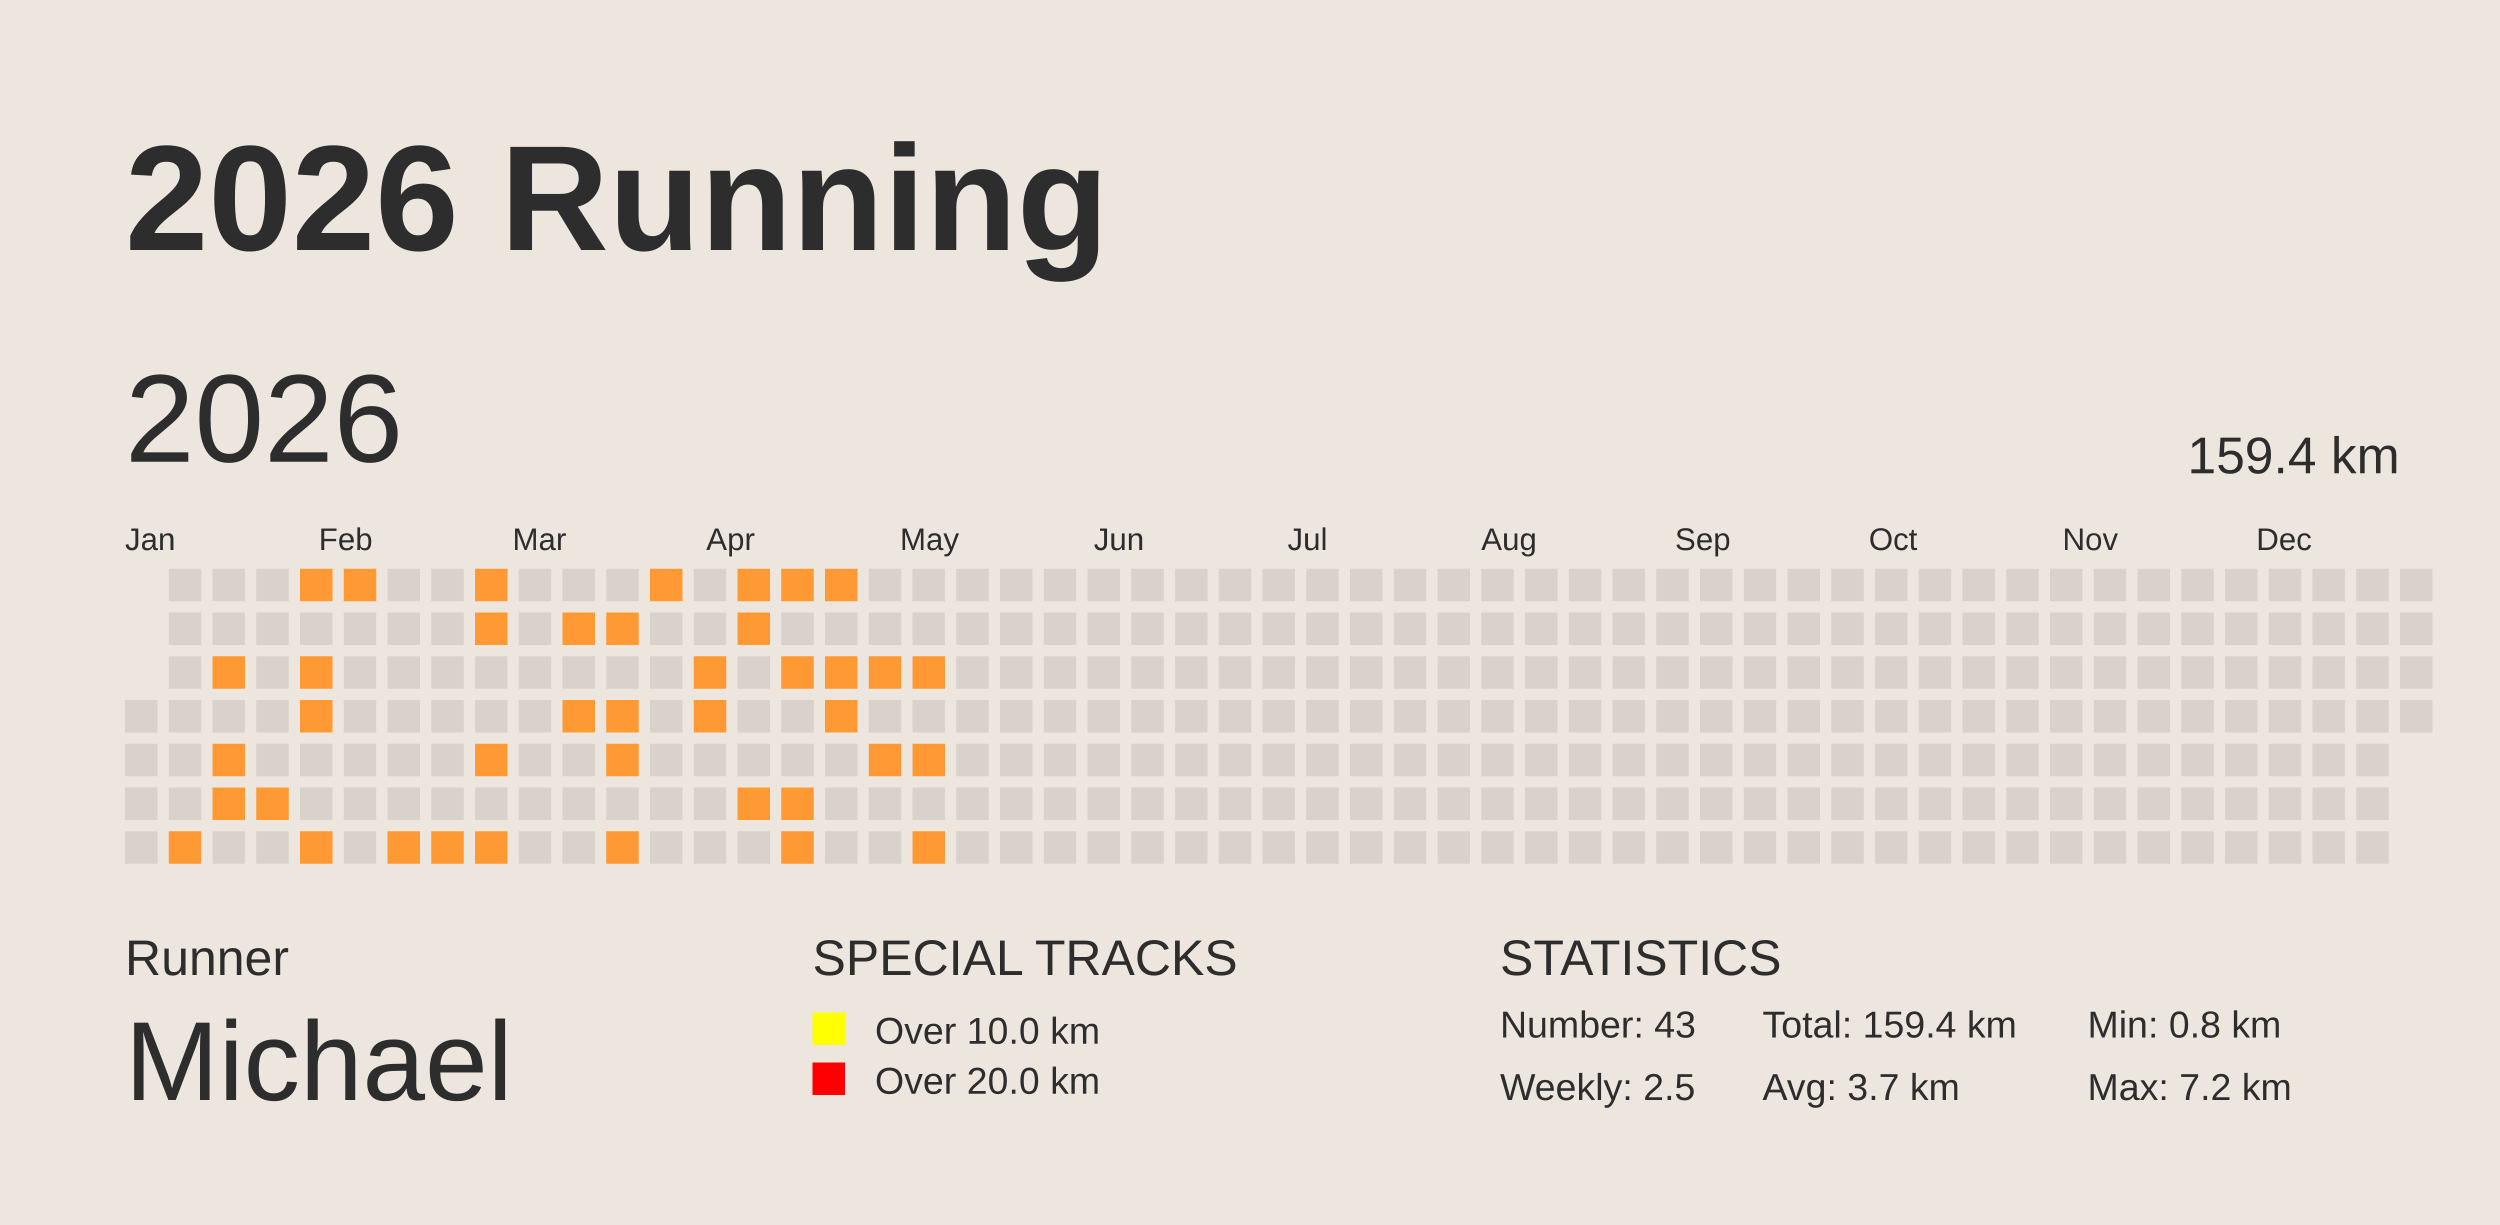
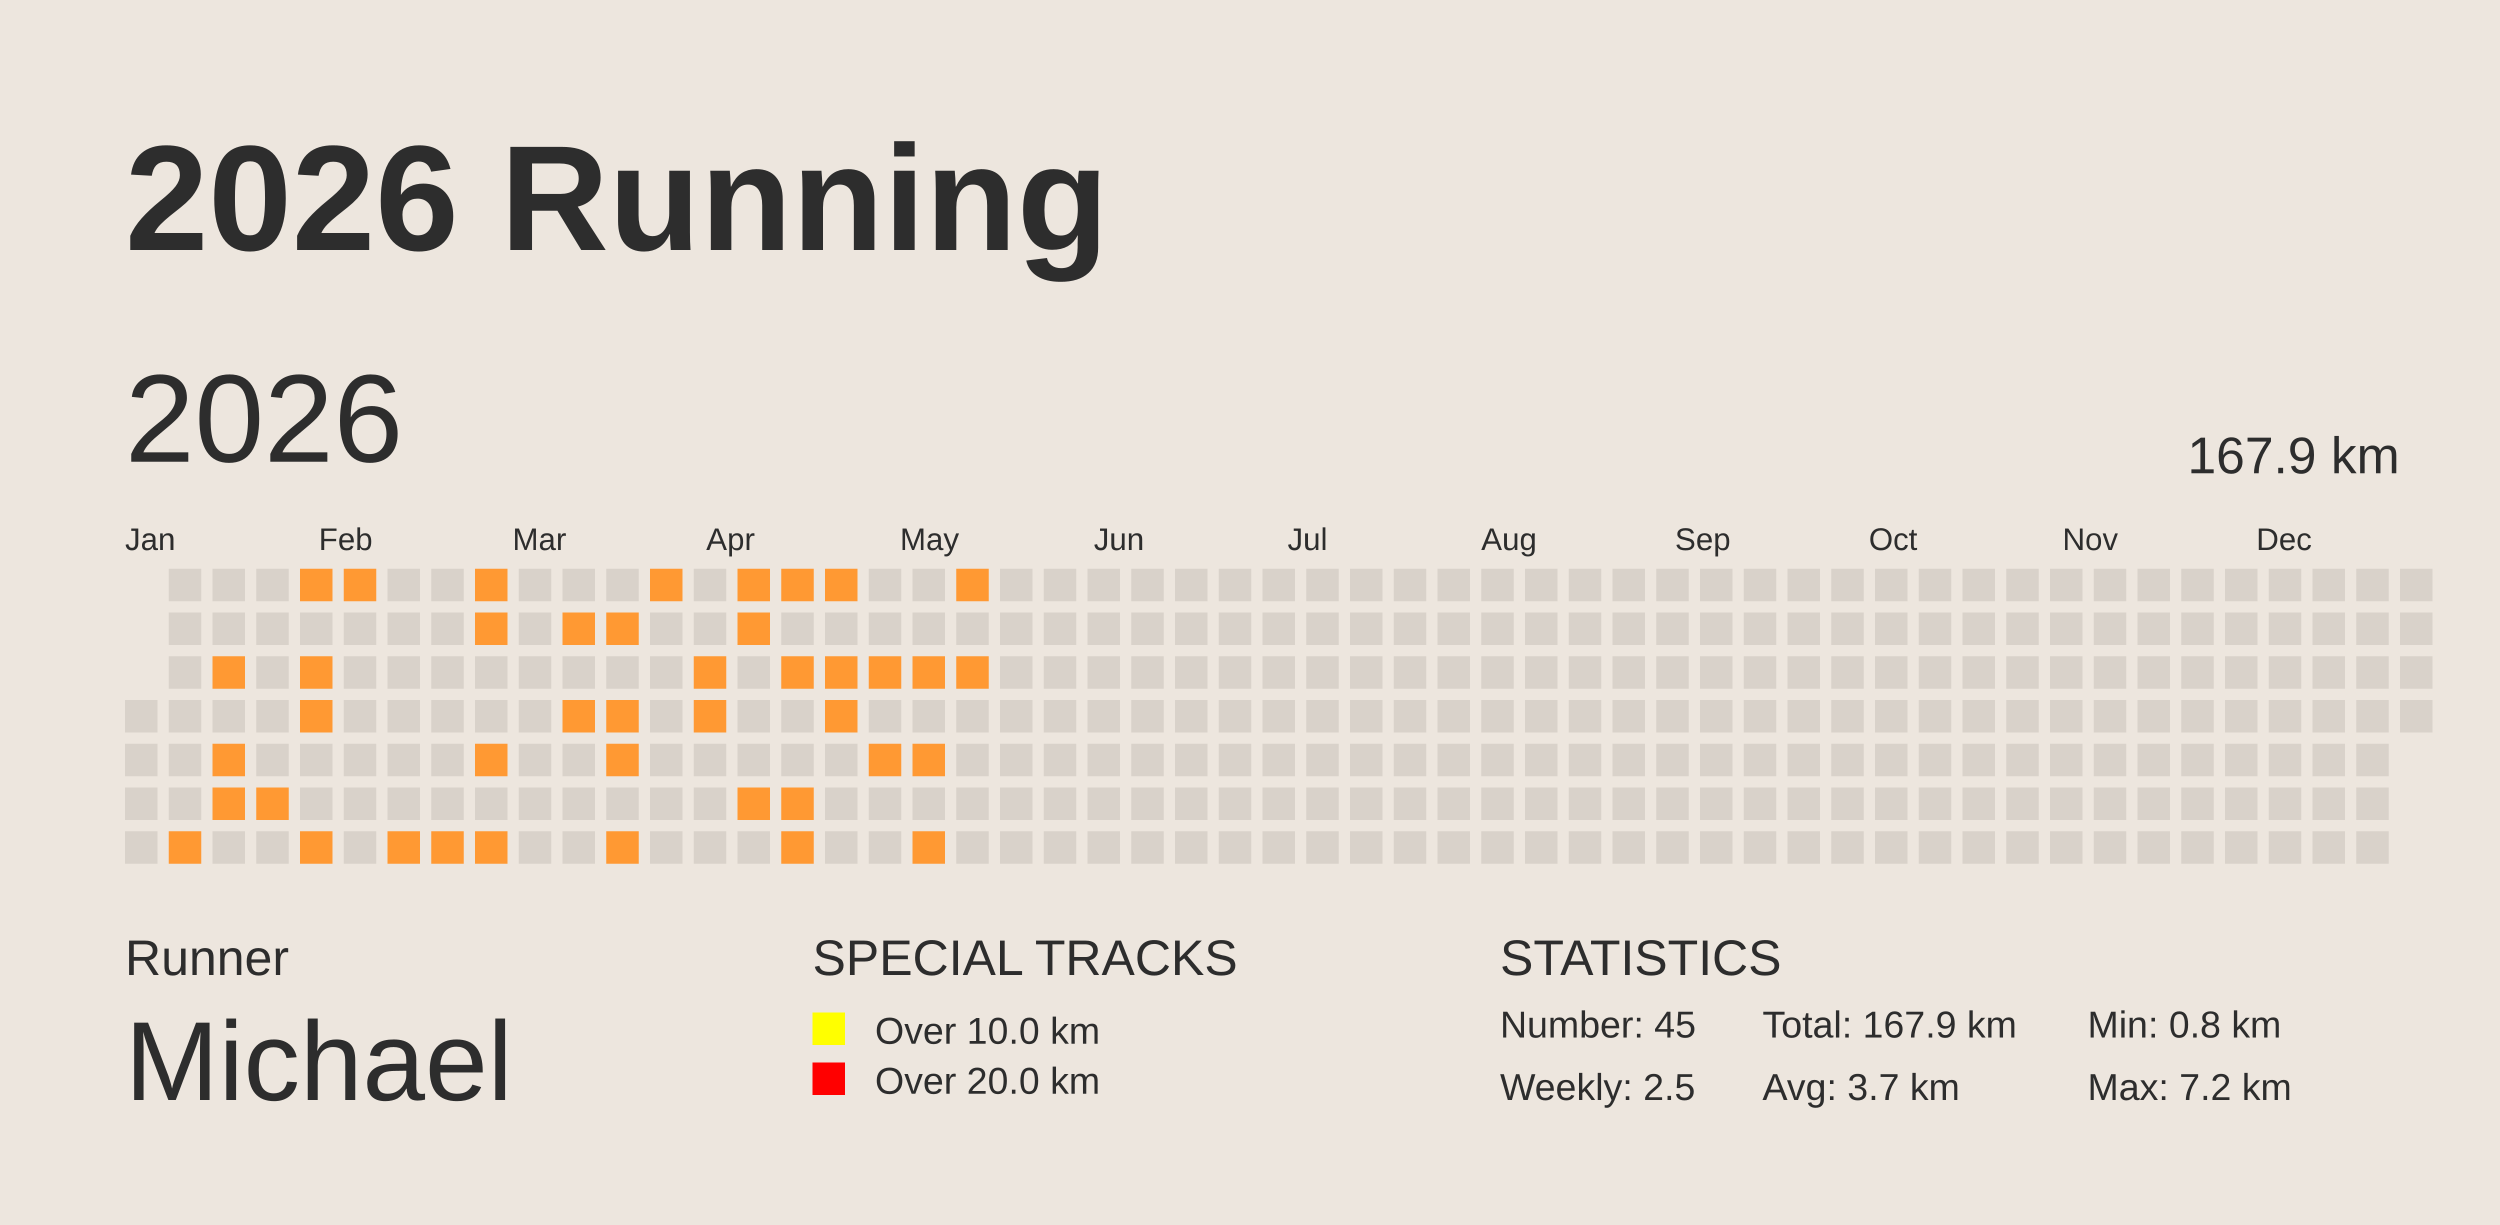
<svg xmlns="http://www.w3.org/2000/svg" baseProfile="full" height="98mm" version="1.1" viewBox="0,0,200,98" width="200mm">
  <defs />
  <rect fill="#EDE6DE" height="98" width="200" x="0" y="0" />
  <text fill="#2D2D2D" style="font-size:12px; font-family:Arial; font-weight:bold;" x="10" y="20">2026 Running</text>
  <text fill="#2D2D2D" style="font-size:4px; font-family:Arial" x="10" y="78">Runner</text>
  <text fill="#2D2D2D" style="font-size:9px; font-family:Arial" x="10" y="88">Michael</text>
  <text fill="#2D2D2D" style="font-size:4px; font-family:Arial" x="65" y="78">SPECIAL TRACKS</text>
  <rect fill="yellow" height="2.6" width="2.6" x="65" y="81" />
  <text fill="#2D2D2D" style="font-size:3px; font-family:Arial" x="70" y="83.5">Over 10.0 km</text>
  <rect fill="red" height="2.6" width="2.6" x="65" y="85" />
  <text fill="#2D2D2D" style="font-size:3px; font-family:Arial" x="70" y="87.5">Over 20.0 km</text>
  <text fill="#2D2D2D" style="font-size:4px; font-family:Arial" x="120" y="78">STATISTICS</text>
-   <text fill="#2D2D2D" style="font-size:3px; font-family:Arial" x="120" y="83">Number: 43</text>
+   <text fill="#2D2D2D" style="font-size:3px; font-family:Arial" x="120" y="83">Number: 45</text>
  <text fill="#2D2D2D" style="font-size:3px; font-family:Arial" x="120" y="88">Weekly: 2.5</text>
-   <text fill="#2D2D2D" style="font-size:3px; font-family:Arial" x="141" y="83">Total: 159.4 km</text>
+   <text fill="#2D2D2D" style="font-size:3px; font-family:Arial" x="141" y="83">Total: 167.9 km</text>
  <text fill="#2D2D2D" style="font-size:3px; font-family:Arial" x="141" y="88">Avg: 3.7 km</text>
  <text fill="#2D2D2D" style="font-size:3px; font-family:Arial" x="167" y="83">Min: 0.8 km</text>
  <text fill="#2D2D2D" style="font-size:3px; font-family:Arial" x="167" y="88">Max: 7.2 km</text>
  <text dominant-baseline="hanging" fill="#2D2D2D" style="font-size:10.0px; font-family:Arial;" x="10" y="30">2026</text>
-   <text dominant-baseline="hanging" fill="#2D2D2D" style="font-size:4.125px; font-family:Arial;" x="175" y="35">159.4 km</text>
+   <text dominant-baseline="hanging" fill="#2D2D2D" style="font-size:4.125px; font-family:Arial;" x="175" y="35">167.9 km</text>
  <text fill="#2D2D2D" style="font-size:2.5px; font-family:Arial" x="10.0" y="44">Jan</text>
  <text fill="#2D2D2D" style="font-size:2.5px; font-family:Arial" x="25.5" y="44">Feb</text>
  <text fill="#2D2D2D" style="font-size:2.5px; font-family:Arial" x="41.0" y="44">Mar</text>
  <text fill="#2D2D2D" style="font-size:2.5px; font-family:Arial" x="56.5" y="44">Apr</text>
  <text fill="#2D2D2D" style="font-size:2.5px; font-family:Arial" x="72.0" y="44">May</text>
  <text fill="#2D2D2D" style="font-size:2.5px; font-family:Arial" x="87.5" y="44">Jun</text>
  <text fill="#2D2D2D" style="font-size:2.5px; font-family:Arial" x="103.0" y="44">Jul</text>
  <text fill="#2D2D2D" style="font-size:2.5px; font-family:Arial" x="118.5" y="44">Aug</text>
  <text fill="#2D2D2D" style="font-size:2.5px; font-family:Arial" x="134.0" y="44">Sep</text>
  <text fill="#2D2D2D" style="font-size:2.5px; font-family:Arial" x="149.5" y="44">Oct</text>
  <text fill="#2D2D2D" style="font-size:2.5px; font-family:Arial" x="165.0" y="44">Nov</text>
  <text fill="#2D2D2D" style="font-size:2.5px; font-family:Arial" x="180.5" y="44">Dec</text>
  <rect fill="#D9D2CA" height="2.6" width="2.6" x="10.0" y="56.0" />
  <rect fill="#D9D2CA" height="2.6" width="2.6" x="10.0" y="59.5" />
  <rect fill="#D9D2CA" height="2.6" width="2.6" x="10.0" y="63.0" />
  <rect fill="#D9D2CA" height="2.6" width="2.6" x="10.0" y="66.5" />
  <rect fill="#D9D2CA" height="2.6" width="2.6" x="13.5" y="45.5" />
  <rect fill="#D9D2CA" height="2.6" width="2.6" x="13.5" y="49.0" />
  <rect fill="#D9D2CA" height="2.6" width="2.6" x="13.5" y="52.5" />
  <rect fill="#D9D2CA" height="2.6" width="2.6" x="13.5" y="56.0" />
  <rect fill="#D9D2CA" height="2.6" width="2.6" x="13.5" y="59.5" />
  <rect fill="#D9D2CA" height="2.6" width="2.6" x="13.5" y="63.0" />
  <rect fill="#FF9933" height="2.6" width="2.6" x="13.5" y="66.5" />
  <rect fill="#D9D2CA" height="2.6" width="2.6" x="17.0" y="45.5" />
  <rect fill="#D9D2CA" height="2.6" width="2.6" x="17.0" y="49.0" />
  <rect fill="#FF9933" height="2.6" width="2.6" x="17.0" y="52.5" />
  <rect fill="#D9D2CA" height="2.6" width="2.6" x="17.0" y="56.0" />
  <rect fill="#FF9933" height="2.6" width="2.6" x="17.0" y="59.5" />
  <rect fill="#FF9933" height="2.6" width="2.6" x="17.0" y="63.0" />
  <rect fill="#D9D2CA" height="2.6" width="2.6" x="17.0" y="66.5" />
  <rect fill="#D9D2CA" height="2.6" width="2.6" x="20.5" y="45.5" />
  <rect fill="#D9D2CA" height="2.6" width="2.6" x="20.5" y="49.0" />
  <rect fill="#D9D2CA" height="2.6" width="2.6" x="20.5" y="52.5" />
  <rect fill="#D9D2CA" height="2.6" width="2.6" x="20.5" y="56.0" />
  <rect fill="#D9D2CA" height="2.6" width="2.6" x="20.5" y="59.5" />
  <rect fill="#FF9933" height="2.6" width="2.6" x="20.5" y="63.0" />
  <rect fill="#D9D2CA" height="2.6" width="2.6" x="20.5" y="66.5" />
  <rect fill="#FF9933" height="2.6" width="2.6" x="24.0" y="45.5" />
  <rect fill="#D9D2CA" height="2.6" width="2.6" x="24.0" y="49.0" />
  <rect fill="#FF9933" height="2.6" width="2.6" x="24.0" y="52.5" />
  <rect fill="#FF9933" height="2.6" width="2.6" x="24.0" y="56.0" />
  <rect fill="#D9D2CA" height="2.6" width="2.6" x="24.0" y="59.5" />
  <rect fill="#D9D2CA" height="2.6" width="2.6" x="24.0" y="63.0" />
  <rect fill="#FF9933" height="2.6" width="2.6" x="24.0" y="66.5" />
  <rect fill="#FF9933" height="2.6" width="2.6" x="27.5" y="45.5" />
  <rect fill="#D9D2CA" height="2.6" width="2.6" x="27.5" y="49.0" />
  <rect fill="#D9D2CA" height="2.6" width="2.6" x="27.5" y="52.5" />
  <rect fill="#D9D2CA" height="2.6" width="2.6" x="27.5" y="56.0" />
  <rect fill="#D9D2CA" height="2.6" width="2.6" x="27.5" y="59.5" />
  <rect fill="#D9D2CA" height="2.6" width="2.6" x="27.5" y="63.0" />
  <rect fill="#D9D2CA" height="2.6" width="2.6" x="27.5" y="66.5" />
  <rect fill="#D9D2CA" height="2.6" width="2.6" x="31.0" y="45.5" />
  <rect fill="#D9D2CA" height="2.6" width="2.6" x="31.0" y="49.0" />
  <rect fill="#D9D2CA" height="2.6" width="2.6" x="31.0" y="52.5" />
  <rect fill="#D9D2CA" height="2.6" width="2.6" x="31.0" y="56.0" />
  <rect fill="#D9D2CA" height="2.6" width="2.6" x="31.0" y="59.5" />
  <rect fill="#D9D2CA" height="2.6" width="2.6" x="31.0" y="63.0" />
  <rect fill="#FF9933" height="2.6" width="2.6" x="31.0" y="66.5" />
  <rect fill="#D9D2CA" height="2.6" width="2.6" x="34.5" y="45.5" />
  <rect fill="#D9D2CA" height="2.6" width="2.6" x="34.5" y="49.0" />
  <rect fill="#D9D2CA" height="2.6" width="2.6" x="34.5" y="52.5" />
  <rect fill="#D9D2CA" height="2.6" width="2.6" x="34.5" y="56.0" />
  <rect fill="#D9D2CA" height="2.6" width="2.6" x="34.5" y="59.5" />
  <rect fill="#D9D2CA" height="2.6" width="2.6" x="34.5" y="63.0" />
  <rect fill="#FF9933" height="2.6" width="2.6" x="34.5" y="66.5" />
  <rect fill="#FF9933" height="2.6" width="2.6" x="38.0" y="45.5" />
  <rect fill="#FF9933" height="2.6" width="2.6" x="38.0" y="49.0" />
  <rect fill="#D9D2CA" height="2.6" width="2.6" x="38.0" y="52.5" />
  <rect fill="#D9D2CA" height="2.6" width="2.6" x="38.0" y="56.0" />
  <rect fill="#FF9933" height="2.6" width="2.6" x="38.0" y="59.5" />
  <rect fill="#D9D2CA" height="2.6" width="2.6" x="38.0" y="63.0" />
  <rect fill="#FF9933" height="2.6" width="2.6" x="38.0" y="66.5" />
  <rect fill="#D9D2CA" height="2.6" width="2.6" x="41.5" y="45.5" />
  <rect fill="#D9D2CA" height="2.6" width="2.6" x="41.5" y="49.0" />
  <rect fill="#D9D2CA" height="2.6" width="2.6" x="41.5" y="52.5" />
  <rect fill="#D9D2CA" height="2.6" width="2.6" x="41.5" y="56.0" />
  <rect fill="#D9D2CA" height="2.6" width="2.6" x="41.5" y="59.5" />
  <rect fill="#D9D2CA" height="2.6" width="2.6" x="41.5" y="63.0" />
  <rect fill="#D9D2CA" height="2.6" width="2.6" x="41.5" y="66.5" />
  <rect fill="#D9D2CA" height="2.6" width="2.6" x="45.0" y="45.5" />
  <rect fill="#FF9933" height="2.6" width="2.6" x="45.0" y="49.0" />
  <rect fill="#D9D2CA" height="2.6" width="2.6" x="45.0" y="52.5" />
  <rect fill="#FF9933" height="2.6" width="2.6" x="45.0" y="56.0" />
  <rect fill="#D9D2CA" height="2.6" width="2.6" x="45.0" y="59.5" />
  <rect fill="#D9D2CA" height="2.6" width="2.6" x="45.0" y="63.0" />
  <rect fill="#D9D2CA" height="2.6" width="2.6" x="45.0" y="66.5" />
  <rect fill="#D9D2CA" height="2.6" width="2.6" x="48.5" y="45.5" />
  <rect fill="#FF9933" height="2.6" width="2.6" x="48.5" y="49.0" />
  <rect fill="#D9D2CA" height="2.6" width="2.6" x="48.5" y="52.5" />
  <rect fill="#FF9933" height="2.6" width="2.6" x="48.5" y="56.0" />
  <rect fill="#FF9933" height="2.6" width="2.6" x="48.5" y="59.5" />
  <rect fill="#D9D2CA" height="2.6" width="2.6" x="48.5" y="63.0" />
  <rect fill="#FF9933" height="2.6" width="2.6" x="48.5" y="66.5" />
  <rect fill="#FF9933" height="2.6" width="2.6" x="52.0" y="45.5" />
  <rect fill="#D9D2CA" height="2.6" width="2.6" x="52.0" y="49.0" />
  <rect fill="#D9D2CA" height="2.6" width="2.6" x="52.0" y="52.5" />
  <rect fill="#D9D2CA" height="2.6" width="2.6" x="52.0" y="56.0" />
  <rect fill="#D9D2CA" height="2.6" width="2.6" x="52.0" y="59.5" />
  <rect fill="#D9D2CA" height="2.6" width="2.6" x="52.0" y="63.0" />
  <rect fill="#D9D2CA" height="2.6" width="2.6" x="52.0" y="66.5" />
  <rect fill="#D9D2CA" height="2.6" width="2.6" x="55.5" y="45.5" />
  <rect fill="#D9D2CA" height="2.6" width="2.6" x="55.5" y="49.0" />
  <rect fill="#FF9933" height="2.6" width="2.6" x="55.5" y="52.5" />
  <rect fill="#FF9933" height="2.6" width="2.6" x="55.5" y="56.0" />
  <rect fill="#D9D2CA" height="2.6" width="2.6" x="55.5" y="59.5" />
  <rect fill="#D9D2CA" height="2.6" width="2.6" x="55.5" y="63.0" />
  <rect fill="#D9D2CA" height="2.6" width="2.6" x="55.5" y="66.5" />
  <rect fill="#FF9933" height="2.6" width="2.6" x="59.0" y="45.5" />
  <rect fill="#FF9933" height="2.6" width="2.6" x="59.0" y="49.0" />
  <rect fill="#D9D2CA" height="2.6" width="2.6" x="59.0" y="52.5" />
  <rect fill="#D9D2CA" height="2.6" width="2.6" x="59.0" y="56.0" />
  <rect fill="#D9D2CA" height="2.6" width="2.6" x="59.0" y="59.5" />
  <rect fill="#FF9933" height="2.6" width="2.6" x="59.0" y="63.0" />
  <rect fill="#D9D2CA" height="2.6" width="2.6" x="59.0" y="66.5" />
  <rect fill="#FF9933" height="2.6" width="2.6" x="62.5" y="45.5" />
  <rect fill="#D9D2CA" height="2.6" width="2.6" x="62.5" y="49.0" />
  <rect fill="#FF9933" height="2.6" width="2.6" x="62.5" y="52.5" />
  <rect fill="#D9D2CA" height="2.6" width="2.6" x="62.5" y="56.0" />
  <rect fill="#D9D2CA" height="2.6" width="2.6" x="62.5" y="59.5" />
  <rect fill="#FF9933" height="2.6" width="2.6" x="62.5" y="63.0" />
  <rect fill="#FF9933" height="2.6" width="2.6" x="62.5" y="66.5" />
  <rect fill="#FF9933" height="2.6" width="2.6" x="66.0" y="45.5" />
  <rect fill="#D9D2CA" height="2.6" width="2.6" x="66.0" y="49.0" />
  <rect fill="#FF9933" height="2.6" width="2.6" x="66.0" y="52.5" />
  <rect fill="#FF9933" height="2.6" width="2.6" x="66.0" y="56.0" />
  <rect fill="#D9D2CA" height="2.6" width="2.6" x="66.0" y="59.5" />
  <rect fill="#D9D2CA" height="2.6" width="2.6" x="66.0" y="63.0" />
  <rect fill="#D9D2CA" height="2.6" width="2.6" x="66.0" y="66.5" />
  <rect fill="#D9D2CA" height="2.6" width="2.6" x="69.5" y="45.5" />
  <rect fill="#D9D2CA" height="2.6" width="2.6" x="69.5" y="49.0" />
  <rect fill="#FF9933" height="2.6" width="2.6" x="69.5" y="52.5" />
  <rect fill="#D9D2CA" height="2.6" width="2.6" x="69.5" y="56.0" />
  <rect fill="#FF9933" height="2.6" width="2.6" x="69.5" y="59.5" />
  <rect fill="#D9D2CA" height="2.6" width="2.6" x="69.5" y="63.0" />
  <rect fill="#D9D2CA" height="2.6" width="2.6" x="69.5" y="66.5" />
  <rect fill="#D9D2CA" height="2.6" width="2.6" x="73.0" y="45.5" />
  <rect fill="#D9D2CA" height="2.6" width="2.6" x="73.0" y="49.0" />
  <rect fill="#FF9933" height="2.6" width="2.6" x="73.0" y="52.5" />
  <rect fill="#D9D2CA" height="2.6" width="2.6" x="73.0" y="56.0" />
  <rect fill="#FF9933" height="2.6" width="2.6" x="73.0" y="59.5" />
  <rect fill="#D9D2CA" height="2.6" width="2.6" x="73.0" y="63.0" />
  <rect fill="#FF9933" height="2.6" width="2.6" x="73.0" y="66.5" />
-   <rect fill="#D9D2CA" height="2.6" width="2.6" x="76.5" y="45.5" />
+   <rect fill="#FF9933" height="2.6" width="2.6" x="76.5" y="45.5" />
  <rect fill="#D9D2CA" height="2.6" width="2.6" x="76.5" y="49.0" />
-   <rect fill="#D9D2CA" height="2.6" width="2.6" x="76.5" y="52.5" />
+   <rect fill="#FF9933" height="2.6" width="2.6" x="76.5" y="52.5" />
  <rect fill="#D9D2CA" height="2.6" width="2.6" x="76.5" y="56.0" />
  <rect fill="#D9D2CA" height="2.6" width="2.6" x="76.5" y="59.5" />
  <rect fill="#D9D2CA" height="2.6" width="2.6" x="76.5" y="63.0" />
  <rect fill="#D9D2CA" height="2.6" width="2.6" x="76.5" y="66.5" />
  <rect fill="#D9D2CA" height="2.6" width="2.6" x="80.0" y="45.5" />
  <rect fill="#D9D2CA" height="2.6" width="2.6" x="80.0" y="49.0" />
  <rect fill="#D9D2CA" height="2.6" width="2.6" x="80.0" y="52.5" />
  <rect fill="#D9D2CA" height="2.6" width="2.6" x="80.0" y="56.0" />
  <rect fill="#D9D2CA" height="2.6" width="2.6" x="80.0" y="59.5" />
  <rect fill="#D9D2CA" height="2.6" width="2.6" x="80.0" y="63.0" />
  <rect fill="#D9D2CA" height="2.6" width="2.6" x="80.0" y="66.5" />
  <rect fill="#D9D2CA" height="2.6" width="2.6" x="83.5" y="45.5" />
  <rect fill="#D9D2CA" height="2.6" width="2.6" x="83.5" y="49.0" />
  <rect fill="#D9D2CA" height="2.6" width="2.6" x="83.5" y="52.5" />
  <rect fill="#D9D2CA" height="2.6" width="2.6" x="83.5" y="56.0" />
  <rect fill="#D9D2CA" height="2.6" width="2.6" x="83.5" y="59.5" />
  <rect fill="#D9D2CA" height="2.6" width="2.6" x="83.5" y="63.0" />
  <rect fill="#D9D2CA" height="2.6" width="2.6" x="83.5" y="66.5" />
  <rect fill="#D9D2CA" height="2.6" width="2.6" x="87.0" y="45.5" />
  <rect fill="#D9D2CA" height="2.6" width="2.6" x="87.0" y="49.0" />
  <rect fill="#D9D2CA" height="2.6" width="2.6" x="87.0" y="52.5" />
  <rect fill="#D9D2CA" height="2.6" width="2.6" x="87.0" y="56.0" />
  <rect fill="#D9D2CA" height="2.6" width="2.6" x="87.0" y="59.5" />
  <rect fill="#D9D2CA" height="2.6" width="2.6" x="87.0" y="63.0" />
  <rect fill="#D9D2CA" height="2.6" width="2.6" x="87.0" y="66.5" />
  <rect fill="#D9D2CA" height="2.6" width="2.6" x="90.5" y="45.5" />
  <rect fill="#D9D2CA" height="2.6" width="2.6" x="90.5" y="49.0" />
  <rect fill="#D9D2CA" height="2.6" width="2.6" x="90.5" y="52.5" />
  <rect fill="#D9D2CA" height="2.6" width="2.6" x="90.5" y="56.0" />
  <rect fill="#D9D2CA" height="2.6" width="2.6" x="90.5" y="59.5" />
  <rect fill="#D9D2CA" height="2.6" width="2.6" x="90.5" y="63.0" />
  <rect fill="#D9D2CA" height="2.6" width="2.6" x="90.5" y="66.5" />
  <rect fill="#D9D2CA" height="2.6" width="2.6" x="94.0" y="45.5" />
  <rect fill="#D9D2CA" height="2.6" width="2.6" x="94.0" y="49.0" />
  <rect fill="#D9D2CA" height="2.6" width="2.6" x="94.0" y="52.5" />
  <rect fill="#D9D2CA" height="2.6" width="2.6" x="94.0" y="56.0" />
  <rect fill="#D9D2CA" height="2.6" width="2.6" x="94.0" y="59.5" />
  <rect fill="#D9D2CA" height="2.6" width="2.6" x="94.0" y="63.0" />
  <rect fill="#D9D2CA" height="2.6" width="2.6" x="94.0" y="66.5" />
  <rect fill="#D9D2CA" height="2.6" width="2.6" x="97.5" y="45.5" />
  <rect fill="#D9D2CA" height="2.6" width="2.6" x="97.5" y="49.0" />
  <rect fill="#D9D2CA" height="2.6" width="2.6" x="97.5" y="52.5" />
  <rect fill="#D9D2CA" height="2.6" width="2.6" x="97.5" y="56.0" />
  <rect fill="#D9D2CA" height="2.6" width="2.6" x="97.5" y="59.5" />
  <rect fill="#D9D2CA" height="2.6" width="2.6" x="97.5" y="63.0" />
  <rect fill="#D9D2CA" height="2.6" width="2.6" x="97.5" y="66.5" />
  <rect fill="#D9D2CA" height="2.6" width="2.6" x="101.0" y="45.5" />
  <rect fill="#D9D2CA" height="2.6" width="2.6" x="101.0" y="49.0" />
  <rect fill="#D9D2CA" height="2.6" width="2.6" x="101.0" y="52.5" />
  <rect fill="#D9D2CA" height="2.6" width="2.6" x="101.0" y="56.0" />
  <rect fill="#D9D2CA" height="2.6" width="2.6" x="101.0" y="59.5" />
  <rect fill="#D9D2CA" height="2.6" width="2.6" x="101.0" y="63.0" />
  <rect fill="#D9D2CA" height="2.6" width="2.6" x="101.0" y="66.5" />
  <rect fill="#D9D2CA" height="2.6" width="2.6" x="104.5" y="45.5" />
  <rect fill="#D9D2CA" height="2.6" width="2.6" x="104.5" y="49.0" />
  <rect fill="#D9D2CA" height="2.6" width="2.6" x="104.5" y="52.5" />
  <rect fill="#D9D2CA" height="2.6" width="2.6" x="104.5" y="56.0" />
  <rect fill="#D9D2CA" height="2.6" width="2.6" x="104.5" y="59.5" />
  <rect fill="#D9D2CA" height="2.6" width="2.6" x="104.5" y="63.0" />
  <rect fill="#D9D2CA" height="2.6" width="2.6" x="104.5" y="66.5" />
  <rect fill="#D9D2CA" height="2.6" width="2.6" x="108.0" y="45.5" />
  <rect fill="#D9D2CA" height="2.6" width="2.6" x="108.0" y="49.0" />
  <rect fill="#D9D2CA" height="2.6" width="2.6" x="108.0" y="52.5" />
  <rect fill="#D9D2CA" height="2.6" width="2.6" x="108.0" y="56.0" />
  <rect fill="#D9D2CA" height="2.6" width="2.6" x="108.0" y="59.5" />
  <rect fill="#D9D2CA" height="2.6" width="2.6" x="108.0" y="63.0" />
  <rect fill="#D9D2CA" height="2.6" width="2.6" x="108.0" y="66.5" />
  <rect fill="#D9D2CA" height="2.6" width="2.6" x="111.5" y="45.5" />
  <rect fill="#D9D2CA" height="2.6" width="2.6" x="111.5" y="49.0" />
  <rect fill="#D9D2CA" height="2.6" width="2.6" x="111.5" y="52.5" />
  <rect fill="#D9D2CA" height="2.6" width="2.6" x="111.5" y="56.0" />
  <rect fill="#D9D2CA" height="2.6" width="2.6" x="111.5" y="59.5" />
  <rect fill="#D9D2CA" height="2.6" width="2.6" x="111.5" y="63.0" />
  <rect fill="#D9D2CA" height="2.6" width="2.6" x="111.5" y="66.5" />
  <rect fill="#D9D2CA" height="2.6" width="2.6" x="115.0" y="45.5" />
  <rect fill="#D9D2CA" height="2.6" width="2.6" x="115.0" y="49.0" />
  <rect fill="#D9D2CA" height="2.6" width="2.6" x="115.0" y="52.5" />
  <rect fill="#D9D2CA" height="2.6" width="2.6" x="115.0" y="56.0" />
  <rect fill="#D9D2CA" height="2.6" width="2.6" x="115.0" y="59.5" />
  <rect fill="#D9D2CA" height="2.6" width="2.6" x="115.0" y="63.0" />
  <rect fill="#D9D2CA" height="2.6" width="2.6" x="115.0" y="66.5" />
  <rect fill="#D9D2CA" height="2.6" width="2.6" x="118.5" y="45.5" />
  <rect fill="#D9D2CA" height="2.6" width="2.6" x="118.5" y="49.0" />
  <rect fill="#D9D2CA" height="2.6" width="2.6" x="118.5" y="52.5" />
  <rect fill="#D9D2CA" height="2.6" width="2.6" x="118.5" y="56.0" />
  <rect fill="#D9D2CA" height="2.6" width="2.6" x="118.5" y="59.5" />
  <rect fill="#D9D2CA" height="2.6" width="2.6" x="118.5" y="63.0" />
  <rect fill="#D9D2CA" height="2.6" width="2.6" x="118.5" y="66.5" />
  <rect fill="#D9D2CA" height="2.6" width="2.6" x="122.0" y="45.5" />
  <rect fill="#D9D2CA" height="2.6" width="2.6" x="122.0" y="49.0" />
  <rect fill="#D9D2CA" height="2.6" width="2.6" x="122.0" y="52.5" />
  <rect fill="#D9D2CA" height="2.6" width="2.6" x="122.0" y="56.0" />
  <rect fill="#D9D2CA" height="2.6" width="2.6" x="122.0" y="59.5" />
  <rect fill="#D9D2CA" height="2.6" width="2.6" x="122.0" y="63.0" />
  <rect fill="#D9D2CA" height="2.6" width="2.6" x="122.0" y="66.5" />
  <rect fill="#D9D2CA" height="2.6" width="2.6" x="125.5" y="45.5" />
  <rect fill="#D9D2CA" height="2.6" width="2.6" x="125.5" y="49.0" />
  <rect fill="#D9D2CA" height="2.6" width="2.6" x="125.5" y="52.5" />
  <rect fill="#D9D2CA" height="2.6" width="2.6" x="125.5" y="56.0" />
  <rect fill="#D9D2CA" height="2.6" width="2.6" x="125.5" y="59.5" />
  <rect fill="#D9D2CA" height="2.6" width="2.6" x="125.5" y="63.0" />
  <rect fill="#D9D2CA" height="2.6" width="2.6" x="125.5" y="66.5" />
  <rect fill="#D9D2CA" height="2.6" width="2.6" x="129.0" y="45.5" />
  <rect fill="#D9D2CA" height="2.6" width="2.6" x="129.0" y="49.0" />
  <rect fill="#D9D2CA" height="2.6" width="2.6" x="129.0" y="52.5" />
  <rect fill="#D9D2CA" height="2.6" width="2.6" x="129.0" y="56.0" />
  <rect fill="#D9D2CA" height="2.6" width="2.6" x="129.0" y="59.5" />
  <rect fill="#D9D2CA" height="2.6" width="2.6" x="129.0" y="63.0" />
  <rect fill="#D9D2CA" height="2.6" width="2.6" x="129.0" y="66.5" />
  <rect fill="#D9D2CA" height="2.6" width="2.6" x="132.5" y="45.5" />
  <rect fill="#D9D2CA" height="2.6" width="2.6" x="132.5" y="49.0" />
  <rect fill="#D9D2CA" height="2.6" width="2.6" x="132.5" y="52.5" />
  <rect fill="#D9D2CA" height="2.6" width="2.6" x="132.5" y="56.0" />
  <rect fill="#D9D2CA" height="2.6" width="2.6" x="132.5" y="59.5" />
  <rect fill="#D9D2CA" height="2.6" width="2.6" x="132.5" y="63.0" />
  <rect fill="#D9D2CA" height="2.6" width="2.6" x="132.5" y="66.5" />
  <rect fill="#D9D2CA" height="2.6" width="2.6" x="136.0" y="45.5" />
  <rect fill="#D9D2CA" height="2.6" width="2.6" x="136.0" y="49.0" />
  <rect fill="#D9D2CA" height="2.6" width="2.6" x="136.0" y="52.5" />
  <rect fill="#D9D2CA" height="2.6" width="2.6" x="136.0" y="56.0" />
  <rect fill="#D9D2CA" height="2.6" width="2.6" x="136.0" y="59.5" />
  <rect fill="#D9D2CA" height="2.6" width="2.6" x="136.0" y="63.0" />
  <rect fill="#D9D2CA" height="2.6" width="2.6" x="136.0" y="66.5" />
  <rect fill="#D9D2CA" height="2.6" width="2.6" x="139.5" y="45.5" />
  <rect fill="#D9D2CA" height="2.6" width="2.6" x="139.5" y="49.0" />
  <rect fill="#D9D2CA" height="2.6" width="2.6" x="139.5" y="52.5" />
  <rect fill="#D9D2CA" height="2.6" width="2.6" x="139.5" y="56.0" />
  <rect fill="#D9D2CA" height="2.6" width="2.6" x="139.5" y="59.5" />
  <rect fill="#D9D2CA" height="2.6" width="2.6" x="139.5" y="63.0" />
  <rect fill="#D9D2CA" height="2.6" width="2.6" x="139.5" y="66.5" />
  <rect fill="#D9D2CA" height="2.6" width="2.6" x="143.0" y="45.5" />
  <rect fill="#D9D2CA" height="2.6" width="2.6" x="143.0" y="49.0" />
  <rect fill="#D9D2CA" height="2.6" width="2.6" x="143.0" y="52.5" />
  <rect fill="#D9D2CA" height="2.6" width="2.6" x="143.0" y="56.0" />
  <rect fill="#D9D2CA" height="2.6" width="2.6" x="143.0" y="59.5" />
  <rect fill="#D9D2CA" height="2.6" width="2.6" x="143.0" y="63.0" />
  <rect fill="#D9D2CA" height="2.6" width="2.6" x="143.0" y="66.5" />
  <rect fill="#D9D2CA" height="2.6" width="2.6" x="146.5" y="45.5" />
  <rect fill="#D9D2CA" height="2.6" width="2.6" x="146.5" y="49.0" />
  <rect fill="#D9D2CA" height="2.6" width="2.6" x="146.5" y="52.5" />
  <rect fill="#D9D2CA" height="2.6" width="2.6" x="146.5" y="56.0" />
  <rect fill="#D9D2CA" height="2.6" width="2.6" x="146.5" y="59.5" />
  <rect fill="#D9D2CA" height="2.6" width="2.6" x="146.5" y="63.0" />
  <rect fill="#D9D2CA" height="2.6" width="2.6" x="146.5" y="66.5" />
  <rect fill="#D9D2CA" height="2.6" width="2.6" x="150.0" y="45.5" />
  <rect fill="#D9D2CA" height="2.6" width="2.6" x="150.0" y="49.0" />
  <rect fill="#D9D2CA" height="2.6" width="2.6" x="150.0" y="52.5" />
  <rect fill="#D9D2CA" height="2.6" width="2.6" x="150.0" y="56.0" />
  <rect fill="#D9D2CA" height="2.6" width="2.6" x="150.0" y="59.5" />
  <rect fill="#D9D2CA" height="2.6" width="2.6" x="150.0" y="63.0" />
  <rect fill="#D9D2CA" height="2.6" width="2.6" x="150.0" y="66.5" />
  <rect fill="#D9D2CA" height="2.6" width="2.6" x="153.5" y="45.5" />
  <rect fill="#D9D2CA" height="2.6" width="2.6" x="153.5" y="49.0" />
  <rect fill="#D9D2CA" height="2.6" width="2.6" x="153.5" y="52.5" />
  <rect fill="#D9D2CA" height="2.6" width="2.6" x="153.5" y="56.0" />
  <rect fill="#D9D2CA" height="2.6" width="2.6" x="153.5" y="59.5" />
  <rect fill="#D9D2CA" height="2.6" width="2.6" x="153.5" y="63.0" />
  <rect fill="#D9D2CA" height="2.6" width="2.6" x="153.5" y="66.5" />
  <rect fill="#D9D2CA" height="2.6" width="2.6" x="157.0" y="45.5" />
  <rect fill="#D9D2CA" height="2.6" width="2.6" x="157.0" y="49.0" />
  <rect fill="#D9D2CA" height="2.6" width="2.6" x="157.0" y="52.5" />
  <rect fill="#D9D2CA" height="2.6" width="2.6" x="157.0" y="56.0" />
  <rect fill="#D9D2CA" height="2.6" width="2.6" x="157.0" y="59.5" />
  <rect fill="#D9D2CA" height="2.6" width="2.6" x="157.0" y="63.0" />
  <rect fill="#D9D2CA" height="2.6" width="2.6" x="157.0" y="66.5" />
  <rect fill="#D9D2CA" height="2.6" width="2.6" x="160.5" y="45.5" />
  <rect fill="#D9D2CA" height="2.6" width="2.6" x="160.5" y="49.0" />
  <rect fill="#D9D2CA" height="2.6" width="2.6" x="160.5" y="52.5" />
  <rect fill="#D9D2CA" height="2.6" width="2.6" x="160.5" y="56.0" />
  <rect fill="#D9D2CA" height="2.6" width="2.6" x="160.5" y="59.5" />
  <rect fill="#D9D2CA" height="2.6" width="2.6" x="160.5" y="63.0" />
  <rect fill="#D9D2CA" height="2.6" width="2.6" x="160.5" y="66.5" />
  <rect fill="#D9D2CA" height="2.6" width="2.6" x="164.0" y="45.5" />
  <rect fill="#D9D2CA" height="2.6" width="2.6" x="164.0" y="49.0" />
  <rect fill="#D9D2CA" height="2.6" width="2.6" x="164.0" y="52.5" />
  <rect fill="#D9D2CA" height="2.6" width="2.6" x="164.0" y="56.0" />
  <rect fill="#D9D2CA" height="2.6" width="2.6" x="164.0" y="59.5" />
  <rect fill="#D9D2CA" height="2.6" width="2.6" x="164.0" y="63.0" />
  <rect fill="#D9D2CA" height="2.6" width="2.6" x="164.0" y="66.5" />
  <rect fill="#D9D2CA" height="2.6" width="2.6" x="167.5" y="45.5" />
  <rect fill="#D9D2CA" height="2.6" width="2.6" x="167.5" y="49.0" />
  <rect fill="#D9D2CA" height="2.6" width="2.6" x="167.5" y="52.5" />
  <rect fill="#D9D2CA" height="2.6" width="2.6" x="167.5" y="56.0" />
  <rect fill="#D9D2CA" height="2.6" width="2.6" x="167.5" y="59.5" />
  <rect fill="#D9D2CA" height="2.6" width="2.6" x="167.5" y="63.0" />
  <rect fill="#D9D2CA" height="2.6" width="2.6" x="167.5" y="66.5" />
  <rect fill="#D9D2CA" height="2.6" width="2.6" x="171.0" y="45.5" />
  <rect fill="#D9D2CA" height="2.6" width="2.6" x="171.0" y="49.0" />
  <rect fill="#D9D2CA" height="2.6" width="2.6" x="171.0" y="52.5" />
  <rect fill="#D9D2CA" height="2.6" width="2.6" x="171.0" y="56.0" />
  <rect fill="#D9D2CA" height="2.6" width="2.6" x="171.0" y="59.5" />
  <rect fill="#D9D2CA" height="2.6" width="2.6" x="171.0" y="63.0" />
  <rect fill="#D9D2CA" height="2.6" width="2.6" x="171.0" y="66.5" />
  <rect fill="#D9D2CA" height="2.6" width="2.6" x="174.5" y="45.5" />
  <rect fill="#D9D2CA" height="2.6" width="2.6" x="174.5" y="49.0" />
  <rect fill="#D9D2CA" height="2.6" width="2.6" x="174.5" y="52.5" />
  <rect fill="#D9D2CA" height="2.6" width="2.6" x="174.5" y="56.0" />
  <rect fill="#D9D2CA" height="2.6" width="2.6" x="174.5" y="59.5" />
  <rect fill="#D9D2CA" height="2.6" width="2.6" x="174.5" y="63.0" />
  <rect fill="#D9D2CA" height="2.6" width="2.6" x="174.5" y="66.5" />
  <rect fill="#D9D2CA" height="2.6" width="2.6" x="178.0" y="45.5" />
  <rect fill="#D9D2CA" height="2.6" width="2.6" x="178.0" y="49.0" />
  <rect fill="#D9D2CA" height="2.6" width="2.6" x="178.0" y="52.5" />
  <rect fill="#D9D2CA" height="2.6" width="2.6" x="178.0" y="56.0" />
  <rect fill="#D9D2CA" height="2.6" width="2.6" x="178.0" y="59.5" />
  <rect fill="#D9D2CA" height="2.6" width="2.6" x="178.0" y="63.0" />
  <rect fill="#D9D2CA" height="2.6" width="2.6" x="178.0" y="66.5" />
  <rect fill="#D9D2CA" height="2.6" width="2.6" x="181.5" y="45.5" />
  <rect fill="#D9D2CA" height="2.6" width="2.6" x="181.5" y="49.0" />
  <rect fill="#D9D2CA" height="2.6" width="2.6" x="181.5" y="52.5" />
  <rect fill="#D9D2CA" height="2.6" width="2.6" x="181.5" y="56.0" />
  <rect fill="#D9D2CA" height="2.6" width="2.6" x="181.5" y="59.5" />
  <rect fill="#D9D2CA" height="2.6" width="2.6" x="181.5" y="63.0" />
  <rect fill="#D9D2CA" height="2.6" width="2.6" x="181.5" y="66.5" />
  <rect fill="#D9D2CA" height="2.6" width="2.6" x="185.0" y="45.5" />
  <rect fill="#D9D2CA" height="2.6" width="2.6" x="185.0" y="49.0" />
  <rect fill="#D9D2CA" height="2.6" width="2.6" x="185.0" y="52.5" />
  <rect fill="#D9D2CA" height="2.6" width="2.6" x="185.0" y="56.0" />
  <rect fill="#D9D2CA" height="2.6" width="2.6" x="185.0" y="59.5" />
  <rect fill="#D9D2CA" height="2.6" width="2.6" x="185.0" y="63.0" />
  <rect fill="#D9D2CA" height="2.6" width="2.6" x="185.0" y="66.5" />
  <rect fill="#D9D2CA" height="2.6" width="2.6" x="188.5" y="45.5" />
  <rect fill="#D9D2CA" height="2.6" width="2.6" x="188.5" y="49.0" />
  <rect fill="#D9D2CA" height="2.6" width="2.6" x="188.5" y="52.5" />
  <rect fill="#D9D2CA" height="2.6" width="2.6" x="188.5" y="56.0" />
  <rect fill="#D9D2CA" height="2.6" width="2.6" x="188.5" y="59.5" />
  <rect fill="#D9D2CA" height="2.6" width="2.6" x="188.5" y="63.0" />
  <rect fill="#D9D2CA" height="2.6" width="2.6" x="188.5" y="66.5" />
  <rect fill="#D9D2CA" height="2.6" width="2.6" x="192.0" y="45.5" />
  <rect fill="#D9D2CA" height="2.6" width="2.6" x="192.0" y="49.0" />
  <rect fill="#D9D2CA" height="2.6" width="2.6" x="192.0" y="52.5" />
  <rect fill="#D9D2CA" height="2.6" width="2.6" x="192.0" y="56.0" />
</svg>
